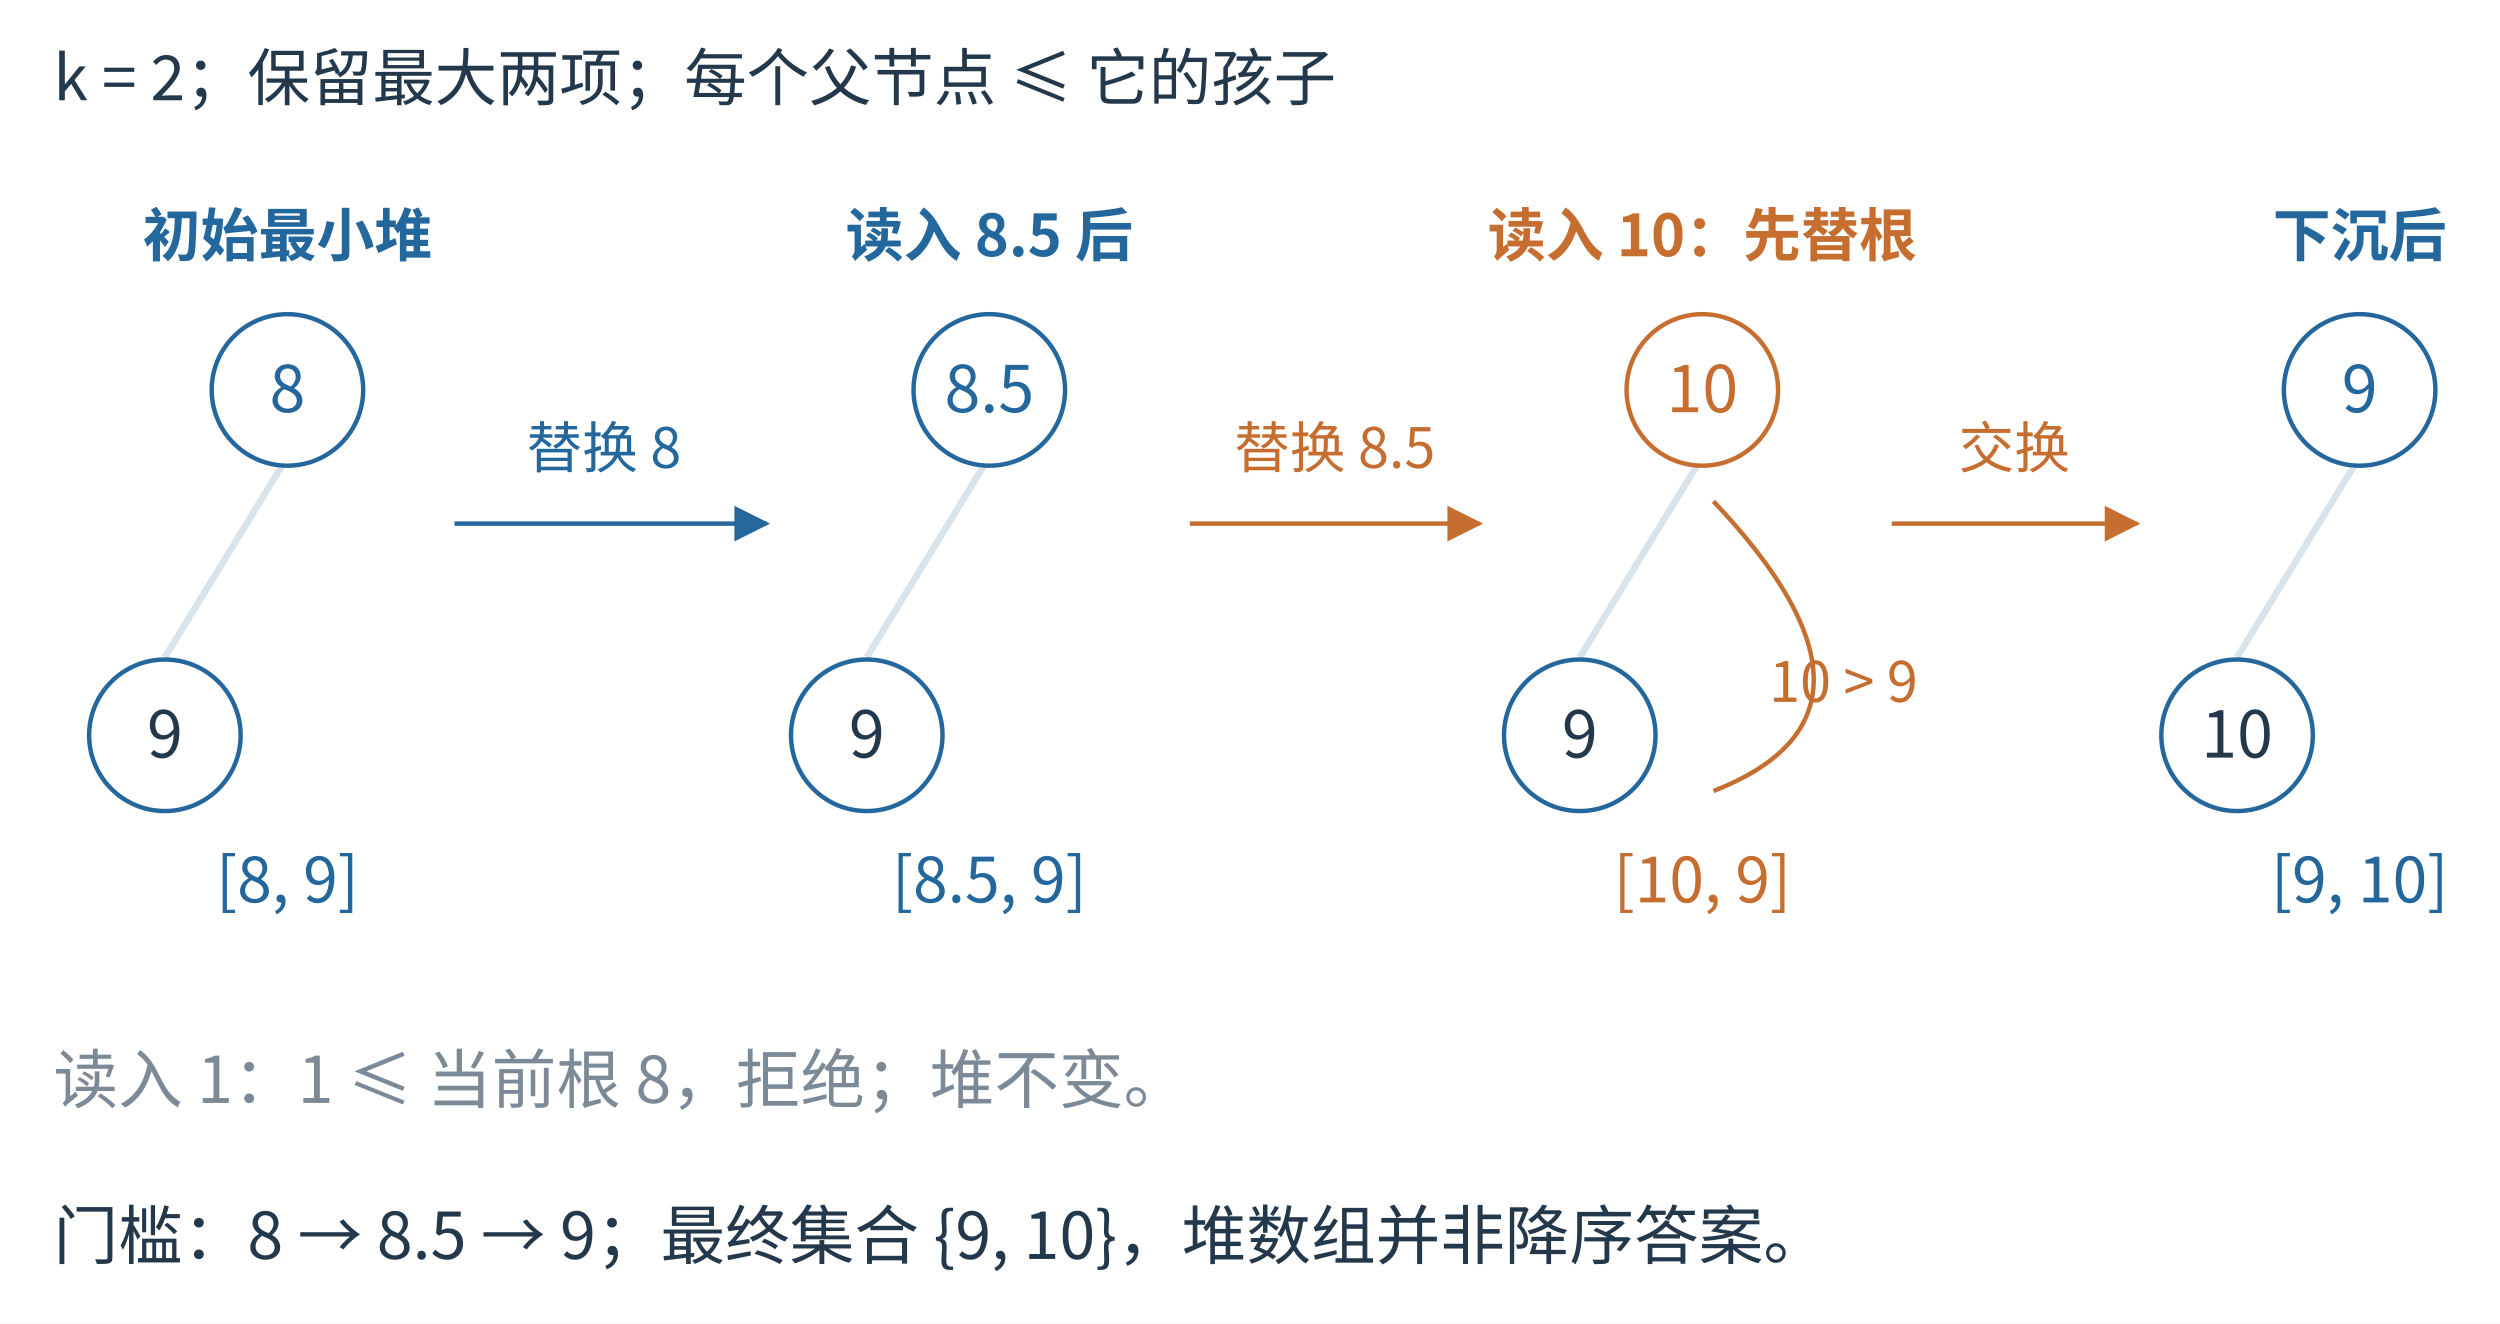
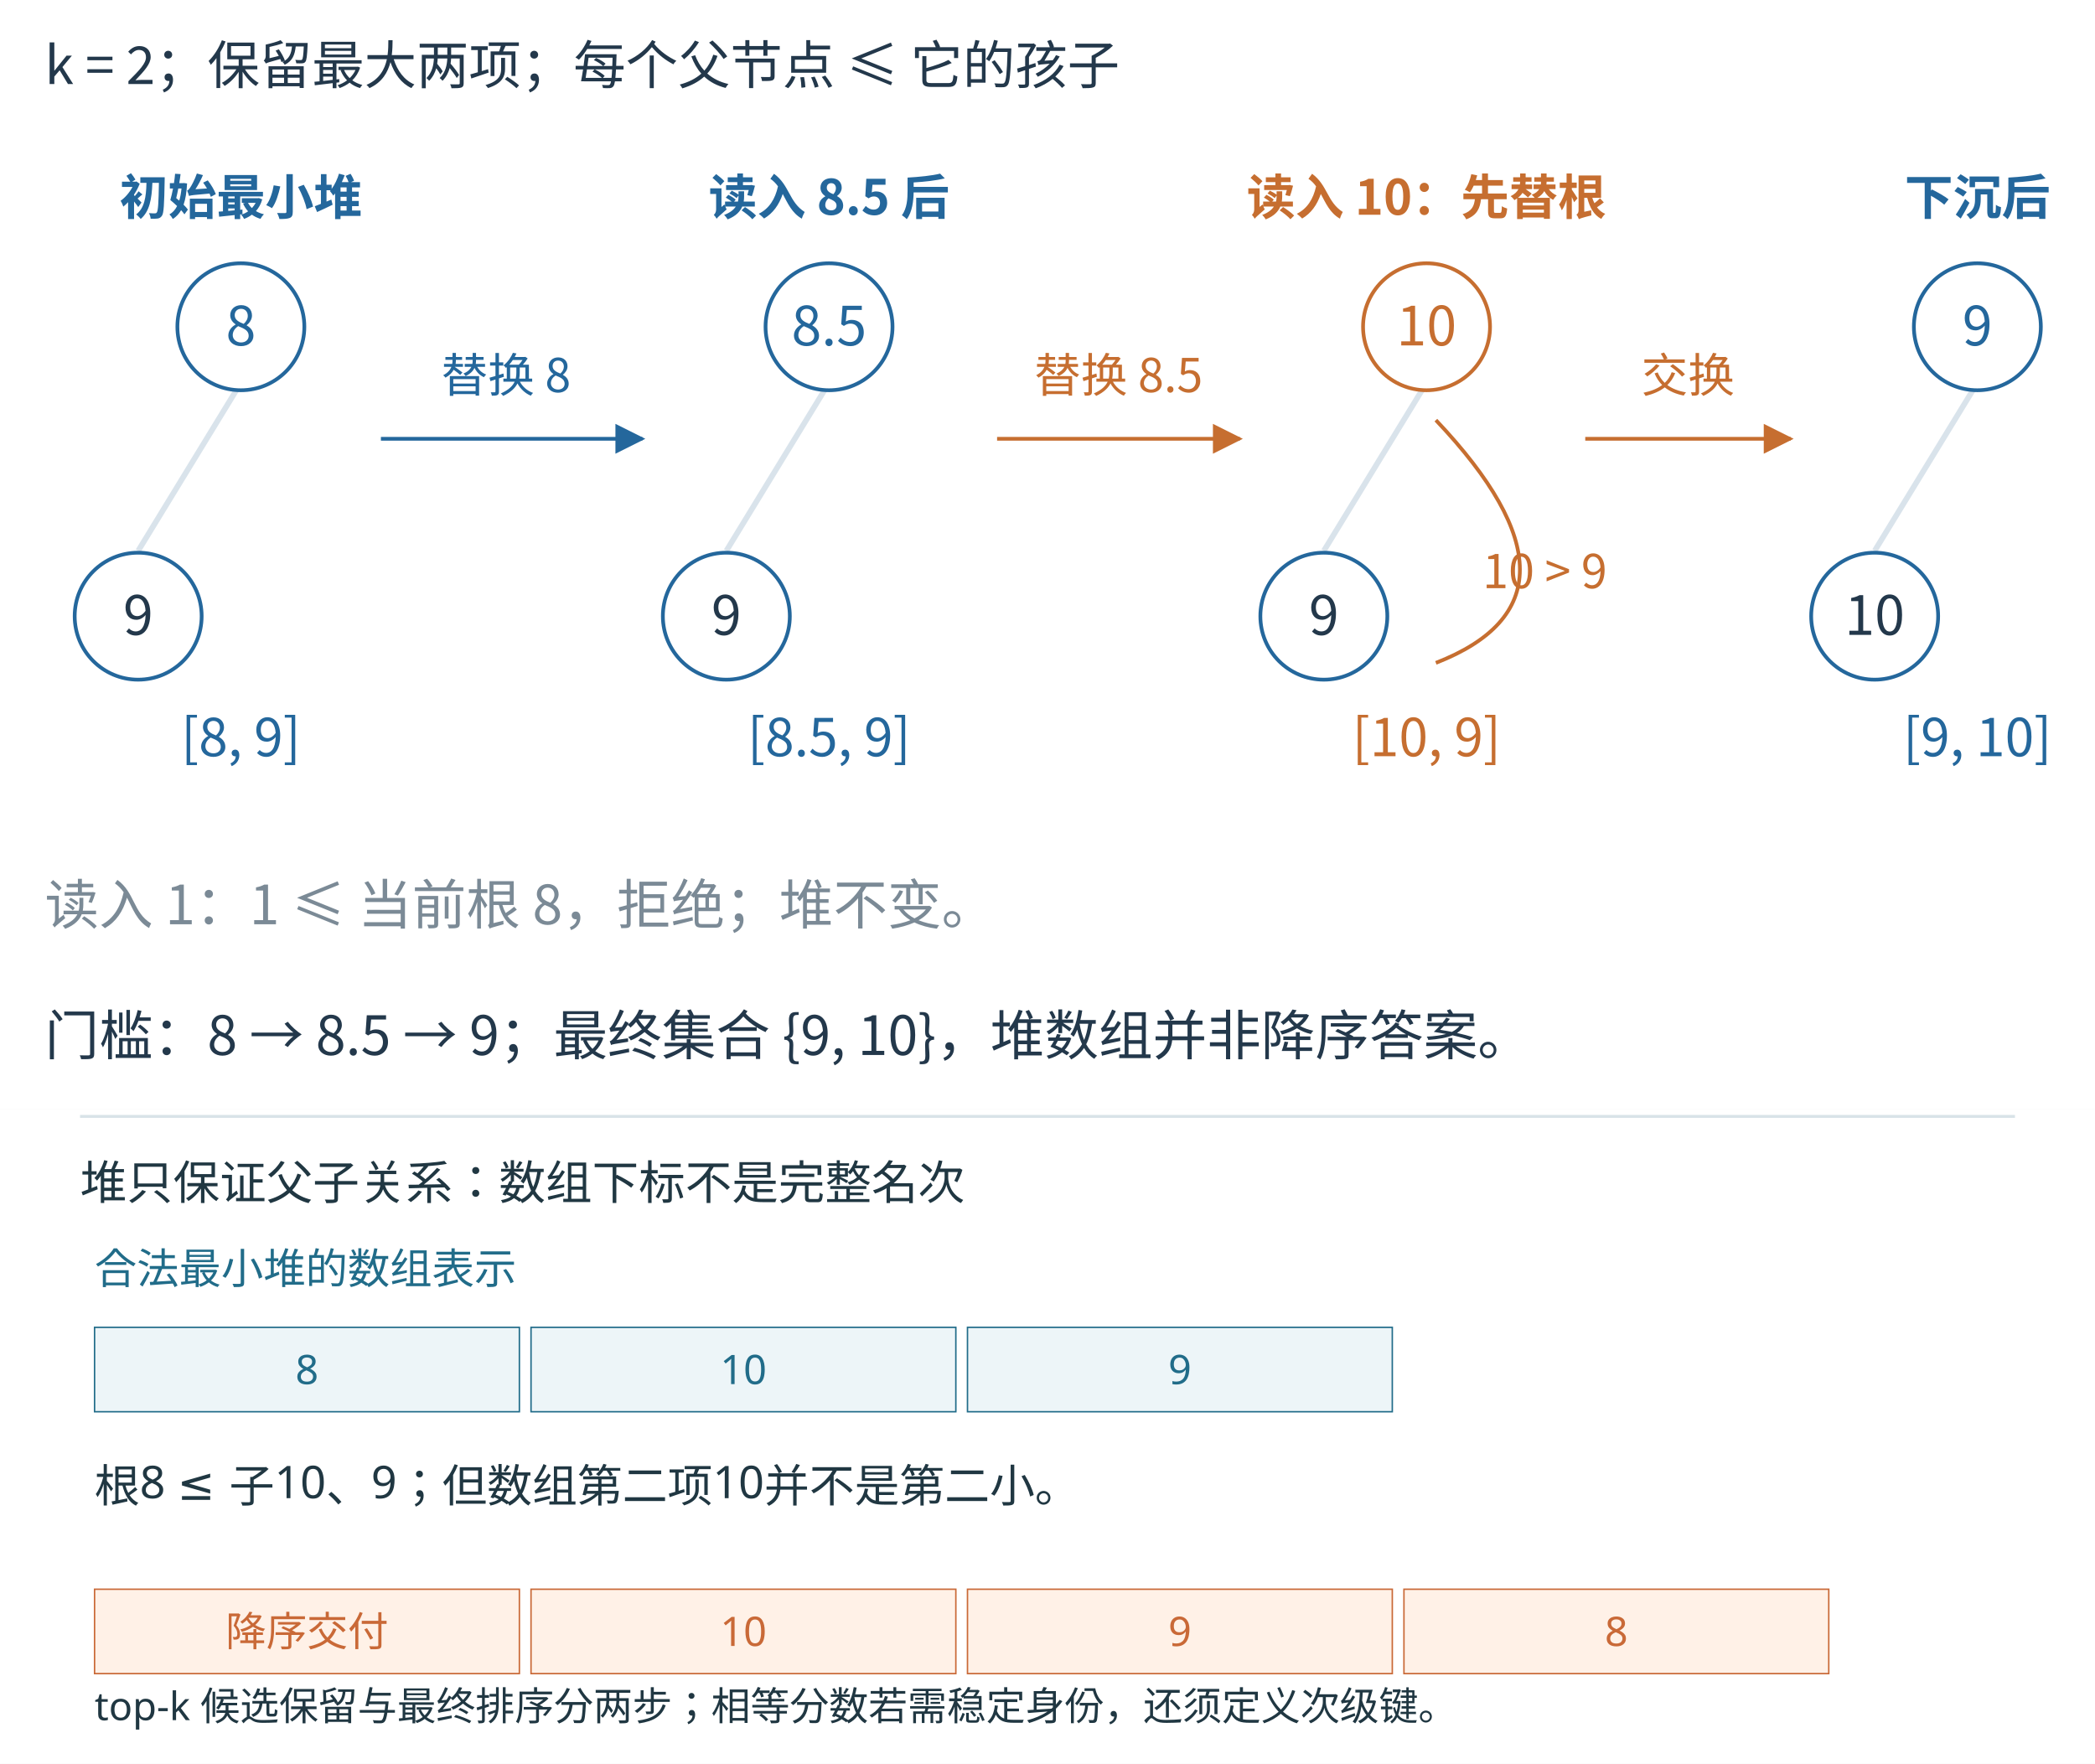
- <svg xmlns="http://www.w3.org/2000/svg" width="1122.000" height="594.000" viewBox="21.000 0.000 1122.000 594.000" role="img" aria-labelledby="title desc">
-   <rect width="1122.0" height="594.0" fill="white" x="21.0" y="0.0" />
-   <defs>
-     <marker id="b" viewBox="0 0 10 10" refX="9" refY="5" markerWidth="8" markerHeight="8" orient="auto-start-reverse">
-       <path d="M0 0L10 5L0 10" fill="#24679c" />
-     </marker>
-     <marker id="o" viewBox="0 0 10 10" refX="9" refY="5" markerWidth="8" markerHeight="8" orient="auto-start-reverse">
-       <path d="M0 0L10 5L0 10" fill="#c66e30" />
-     </marker>
-     <marker id="g" viewBox="0 0 10 10" refX="9" refY="5" markerWidth="8" markerHeight="8" orient="auto-start-reverse">
-       <path d="M0 0L10 5L0 10" fill="#7b8a96" />
-     </marker>
-   </defs>
-   <g font-family="Microsoft YaHei, Noto Sans CJK SC, sans-serif" fill="#23384b">
-     <text x="45" y="45" fill="#23384b" font-size="28" text-anchor="start" font-weight="400">k = 2；保留最大两项；每个父节点 ≤ 它的孩子</text>
-     <text x="150" y="115" fill="#24679c" font-size="26" text-anchor="middle" font-weight="600">初始最小堆</text>
-     <line x1="150" y1="205" x2="95" y2="295" stroke="#d9e3eb" stroke-width="3" />
-     <circle cx="150" cy="175" r="34" fill="white" stroke="#24679c" stroke-width="2" />
-     <text x="150" y="185" fill="#24679c" font-size="29" text-anchor="middle" font-weight="400">8</text>
-     <circle cx="95" cy="330" r="34" fill="white" stroke="#24679c" stroke-width="2" />
-     <text x="95" y="340" fill="#23384b" font-size="29" text-anchor="middle" font-weight="400">9</text>
-     <text x="150" y="405" fill="#24679c" font-size="28" text-anchor="middle" font-weight="400">[8, 9]</text>
-     <text x="465" y="115" fill="#24679c" font-size="26" text-anchor="middle" font-weight="600">读入 8.5 后</text>
-     <line x1="465" y1="205" x2="410" y2="295" stroke="#d9e3eb" stroke-width="3" />
-     <circle cx="465" cy="175" r="34" fill="white" stroke="#24679c" stroke-width="2" />
-     <text x="465" y="185" fill="#24679c" font-size="29" text-anchor="middle" font-weight="400">8.5</text>
-     <circle cx="410" cy="330" r="34" fill="white" stroke="#24679c" stroke-width="2" />
-     <text x="410" y="340" fill="#23384b" font-size="29" text-anchor="middle" font-weight="400">9</text>
-     <text x="465" y="405" fill="#24679c" font-size="28" text-anchor="middle" font-weight="400">[8.5, 9]</text>
-     <text x="785" y="115" fill="#c66e30" font-size="26" text-anchor="middle" font-weight="600">读入 10：先替根</text>
-     <line x1="785" y1="205" x2="730" y2="295" stroke="#d9e3eb" stroke-width="3" />
-     <circle cx="785" cy="175" r="34" fill="white" stroke="#c66e30" stroke-width="2" />
-     <text x="785" y="185" fill="#c66e30" font-size="29" text-anchor="middle" font-weight="400">10</text>
-     <circle cx="730" cy="330" r="34" fill="white" stroke="#24679c" stroke-width="2" />
-     <text x="730" y="340" fill="#23384b" font-size="29" text-anchor="middle" font-weight="400">9</text>
-     <text x="785" y="405" fill="#c66e30" font-size="28" text-anchor="middle" font-weight="400">[10, 9]</text>
-     <text x="1080" y="115" fill="#24679c" font-size="26" text-anchor="middle" font-weight="600">下沉后</text>
-     <line x1="1080" y1="205" x2="1025" y2="295" stroke="#d9e3eb" stroke-width="3" />
-     <circle cx="1080" cy="175" r="34" fill="white" stroke="#24679c" stroke-width="2" />
-     <text x="1080" y="185" fill="#24679c" font-size="29" text-anchor="middle" font-weight="400">9</text>
-     <circle cx="1025" cy="330" r="34" fill="white" stroke="#24679c" stroke-width="2" />
-     <text x="1025" y="340" fill="#23384b" font-size="29" text-anchor="middle" font-weight="400">10</text>
-     <text x="1080" y="405" fill="#24679c" font-size="28" text-anchor="middle" font-weight="400">[9, 10]</text>
-     <text x="45" y="495" fill="#7b8a96" font-size="29" text-anchor="start" font-weight="400">读入 1：1 ≤ 当前根 8，拒绝；堆不变。</text>
-     <line x1="225" y1="235" x2="365" y2="235" stroke="#24679c" stroke-width="2" marker-end="url(#b)" />
-     <text x="292" y="210" fill="#24679c" font-size="25" text-anchor="middle" font-weight="400">替换 8</text>
-     <line x1="555" y1="235" x2="685" y2="235" stroke="#c66e30" stroke-width="2" marker-end="url(#o)" />
-     <text x="620" y="210" fill="#c66e30" font-size="25" text-anchor="middle" font-weight="400">替换 8.5</text>
-     <line x1="870" y1="235" x2="980" y2="235" stroke="#c66e30" stroke-width="2" marker-end="url(#o)" />
-     <text x="925" y="210" fill="#c66e30" font-size="25" text-anchor="middle" font-weight="400">交换</text>
-     <path d="M790 225 Q880 320 790 355" stroke="#c66e30" fill="none" stroke-width="2" />
-     <text x="815" y="315" fill="#c66e30" font-size="25" text-anchor="start" font-weight="400">10 &gt; 9</text>
-     <text x="45" y="565" fill="#23384b" font-size="29" text-anchor="start" font-weight="400">门槛：8 → 8.5 → 9；最终集合 {9, 10}，堆数组并非降序答案。</text>
+ <svg xmlns="http://www.w3.org/2000/svg" width="1440" height="1212.35" viewBox="0 0 1440 1212.35" role="img">
+   <svg width="1440" height="762.353" viewBox="21.000 0.000 1122.000 594.000" role="img" aria-labelledby="title desc">
+     <rect width="1122.0" height="594.0" fill="white" x="21.0" y="0.0" />
+     <defs>
+       <marker id="b" viewBox="0 0 10 10" refX="9" refY="5" markerWidth="8" markerHeight="8" orient="auto-start-reverse">
+         <path d="M0 0L10 5L0 10" fill="#24679c" />
+       </marker>
+       <marker id="o" viewBox="0 0 10 10" refX="9" refY="5" markerWidth="8" markerHeight="8" orient="auto-start-reverse">
+         <path d="M0 0L10 5L0 10" fill="#c66e30" />
+       </marker>
+       <marker id="g" viewBox="0 0 10 10" refX="9" refY="5" markerWidth="8" markerHeight="8" orient="auto-start-reverse">
+         <path d="M0 0L10 5L0 10" fill="#7b8a96" />
+       </marker>
+     </defs>
+     <g font-family="Microsoft YaHei, Noto Sans CJK SC, sans-serif" fill="#23384b">
+       <text x="45" y="45" fill="#23384b" font-size="28" text-anchor="start" font-weight="400">k = 2；保留最大两项；每个父节点 ≤ 它的孩子</text>
+       <text x="150" y="115" fill="#24679c" font-size="26" text-anchor="middle" font-weight="600">初始最小堆</text>
+       <line x1="150" y1="205" x2="95" y2="295" stroke="#d9e3eb" stroke-width="3" />
+       <circle cx="150" cy="175" r="34" fill="white" stroke="#24679c" stroke-width="2" />
+       <text x="150" y="185" fill="#24679c" font-size="29" text-anchor="middle" font-weight="400">8</text>
+       <circle cx="95" cy="330" r="34" fill="white" stroke="#24679c" stroke-width="2" />
+       <text x="95" y="340" fill="#23384b" font-size="29" text-anchor="middle" font-weight="400">9</text>
+       <text x="150" y="405" fill="#24679c" font-size="28" text-anchor="middle" font-weight="400">[8, 9]</text>
+       <text x="465" y="115" fill="#24679c" font-size="26" text-anchor="middle" font-weight="600">读入 8.5 后</text>
+       <line x1="465" y1="205" x2="410" y2="295" stroke="#d9e3eb" stroke-width="3" />
+       <circle cx="465" cy="175" r="34" fill="white" stroke="#24679c" stroke-width="2" />
+       <text x="465" y="185" fill="#24679c" font-size="29" text-anchor="middle" font-weight="400">8.5</text>
+       <circle cx="410" cy="330" r="34" fill="white" stroke="#24679c" stroke-width="2" />
+       <text x="410" y="340" fill="#23384b" font-size="29" text-anchor="middle" font-weight="400">9</text>
+       <text x="465" y="405" fill="#24679c" font-size="28" text-anchor="middle" font-weight="400">[8.5, 9]</text>
+       <text x="785" y="115" fill="#c66e30" font-size="26" text-anchor="middle" font-weight="600">读入 10：先替根</text>
+       <line x1="785" y1="205" x2="730" y2="295" stroke="#d9e3eb" stroke-width="3" />
+       <circle cx="785" cy="175" r="34" fill="white" stroke="#c66e30" stroke-width="2" />
+       <text x="785" y="185" fill="#c66e30" font-size="29" text-anchor="middle" font-weight="400">10</text>
+       <circle cx="730" cy="330" r="34" fill="white" stroke="#24679c" stroke-width="2" />
+       <text x="730" y="340" fill="#23384b" font-size="29" text-anchor="middle" font-weight="400">9</text>
+       <text x="785" y="405" fill="#c66e30" font-size="28" text-anchor="middle" font-weight="400">[10, 9]</text>
+       <text x="1080" y="115" fill="#24679c" font-size="26" text-anchor="middle" font-weight="600">下沉后</text>
+       <line x1="1080" y1="205" x2="1025" y2="295" stroke="#d9e3eb" stroke-width="3" />
+       <circle cx="1080" cy="175" r="34" fill="white" stroke="#24679c" stroke-width="2" />
+       <text x="1080" y="185" fill="#24679c" font-size="29" text-anchor="middle" font-weight="400">9</text>
+       <circle cx="1025" cy="330" r="34" fill="white" stroke="#24679c" stroke-width="2" />
+       <text x="1025" y="340" fill="#23384b" font-size="29" text-anchor="middle" font-weight="400">10</text>
+       <text x="1080" y="405" fill="#24679c" font-size="28" text-anchor="middle" font-weight="400">[9, 10]</text>
+       <text x="45" y="495" fill="#7b8a96" font-size="29" text-anchor="start" font-weight="400">读入 1：1 ≤ 当前根 8，拒绝；堆不变。</text>
+       <line x1="225" y1="235" x2="365" y2="235" stroke="#24679c" stroke-width="2" marker-end="url(#b)" />
+       <text x="292" y="210" fill="#24679c" font-size="25" text-anchor="middle" font-weight="400">替换 8</text>
+       <line x1="555" y1="235" x2="685" y2="235" stroke="#c66e30" stroke-width="2" marker-end="url(#o)" />
+       <text x="620" y="210" fill="#c66e30" font-size="25" text-anchor="middle" font-weight="400">替换 8.5</text>
+       <line x1="870" y1="235" x2="980" y2="235" stroke="#c66e30" stroke-width="2" marker-end="url(#o)" />
+       <text x="925" y="210" fill="#c66e30" font-size="25" text-anchor="middle" font-weight="400">交换</text>
+       <path d="M790 225 Q880 320 790 355" stroke="#c66e30" fill="none" stroke-width="2" />
+       <text x="815" y="315" fill="#c66e30" font-size="25" text-anchor="start" font-weight="400">10 &gt; 9</text>
+       <text x="45" y="565" fill="#23384b" font-size="29" text-anchor="start" font-weight="400">门槛：8 → 8.5 → 9；最终集合 {9, 10}，堆数组并非降序答案。</text>
+     </g>
+   </svg>
+   <g id="round-20261105c-teaching" transform="translate(0 762.353) scale(1)">
+     <g font-family="Microsoft YaHei, sans-serif">
+       <rect width="1440" height="450" fill="white" />
+       <line x1="55" y1="5" x2="1385" y2="5" stroke="#d8e3e8" stroke-width="2" stroke-dasharray="" />
+       <text x="55" y="62" font-size="32" fill="#203742" text-anchor="start">堆只保证父子关系：数组下标不是完整名次</text>
+       <rect x="65" y="150" width="292" height="58" fill="#edf5f8" stroke="#216c89" />
+       <text x="211.0" y="189" font-size="28" fill="#216c89" text-anchor="middle">8</text>
+       <rect x="365" y="150" width="292" height="58" fill="#edf5f8" stroke="#216c89" />
+       <text x="511.0" y="189" font-size="28" fill="#216c89" text-anchor="middle">10</text>
+       <rect x="665" y="150" width="292" height="58" fill="#edf5f8" stroke="#216c89" />
+       <text x="811.0" y="189" font-size="28" fill="#216c89" text-anchor="middle">9</text>
+       <text x="65" y="120" font-size="29" fill="#216c89" text-anchor="start">合法最小堆的数组表示</text>
+       <text x="65" y="270" font-size="31" fill="#203742" text-anchor="start">根8 ≤ 子10、9；但数组第二项10并不是第二小。</text>
+       <rect x="65" y="330" width="292" height="58" fill="#fff1e7" stroke="#c96937" />
+       <text x="211.0" y="369" font-size="28" fill="#c96937" text-anchor="middle">降序交付</text>
+       <rect x="365" y="330" width="292" height="58" fill="#fff1e7" stroke="#c96937" />
+       <text x="511.0" y="369" font-size="28" fill="#c96937" text-anchor="middle">10</text>
+       <rect x="665" y="330" width="292" height="58" fill="#fff1e7" stroke="#c96937" />
+       <text x="811.0" y="369" font-size="28" fill="#c96937" text-anchor="middle">9</text>
+       <rect x="965" y="330" width="292" height="58" fill="#fff1e7" stroke="#c96937" />
+       <text x="1111.0" y="369" font-size="28" fill="#c96937" text-anchor="middle">8</text>
+       <text x="65" y="420" font-size="27" fill="#203742" text-anchor="start">top-k 候选保留与最终排序分两步；相等分数若需稳定身份，还须定义次级键。</text>
+     </g>
  </g>
</svg>
